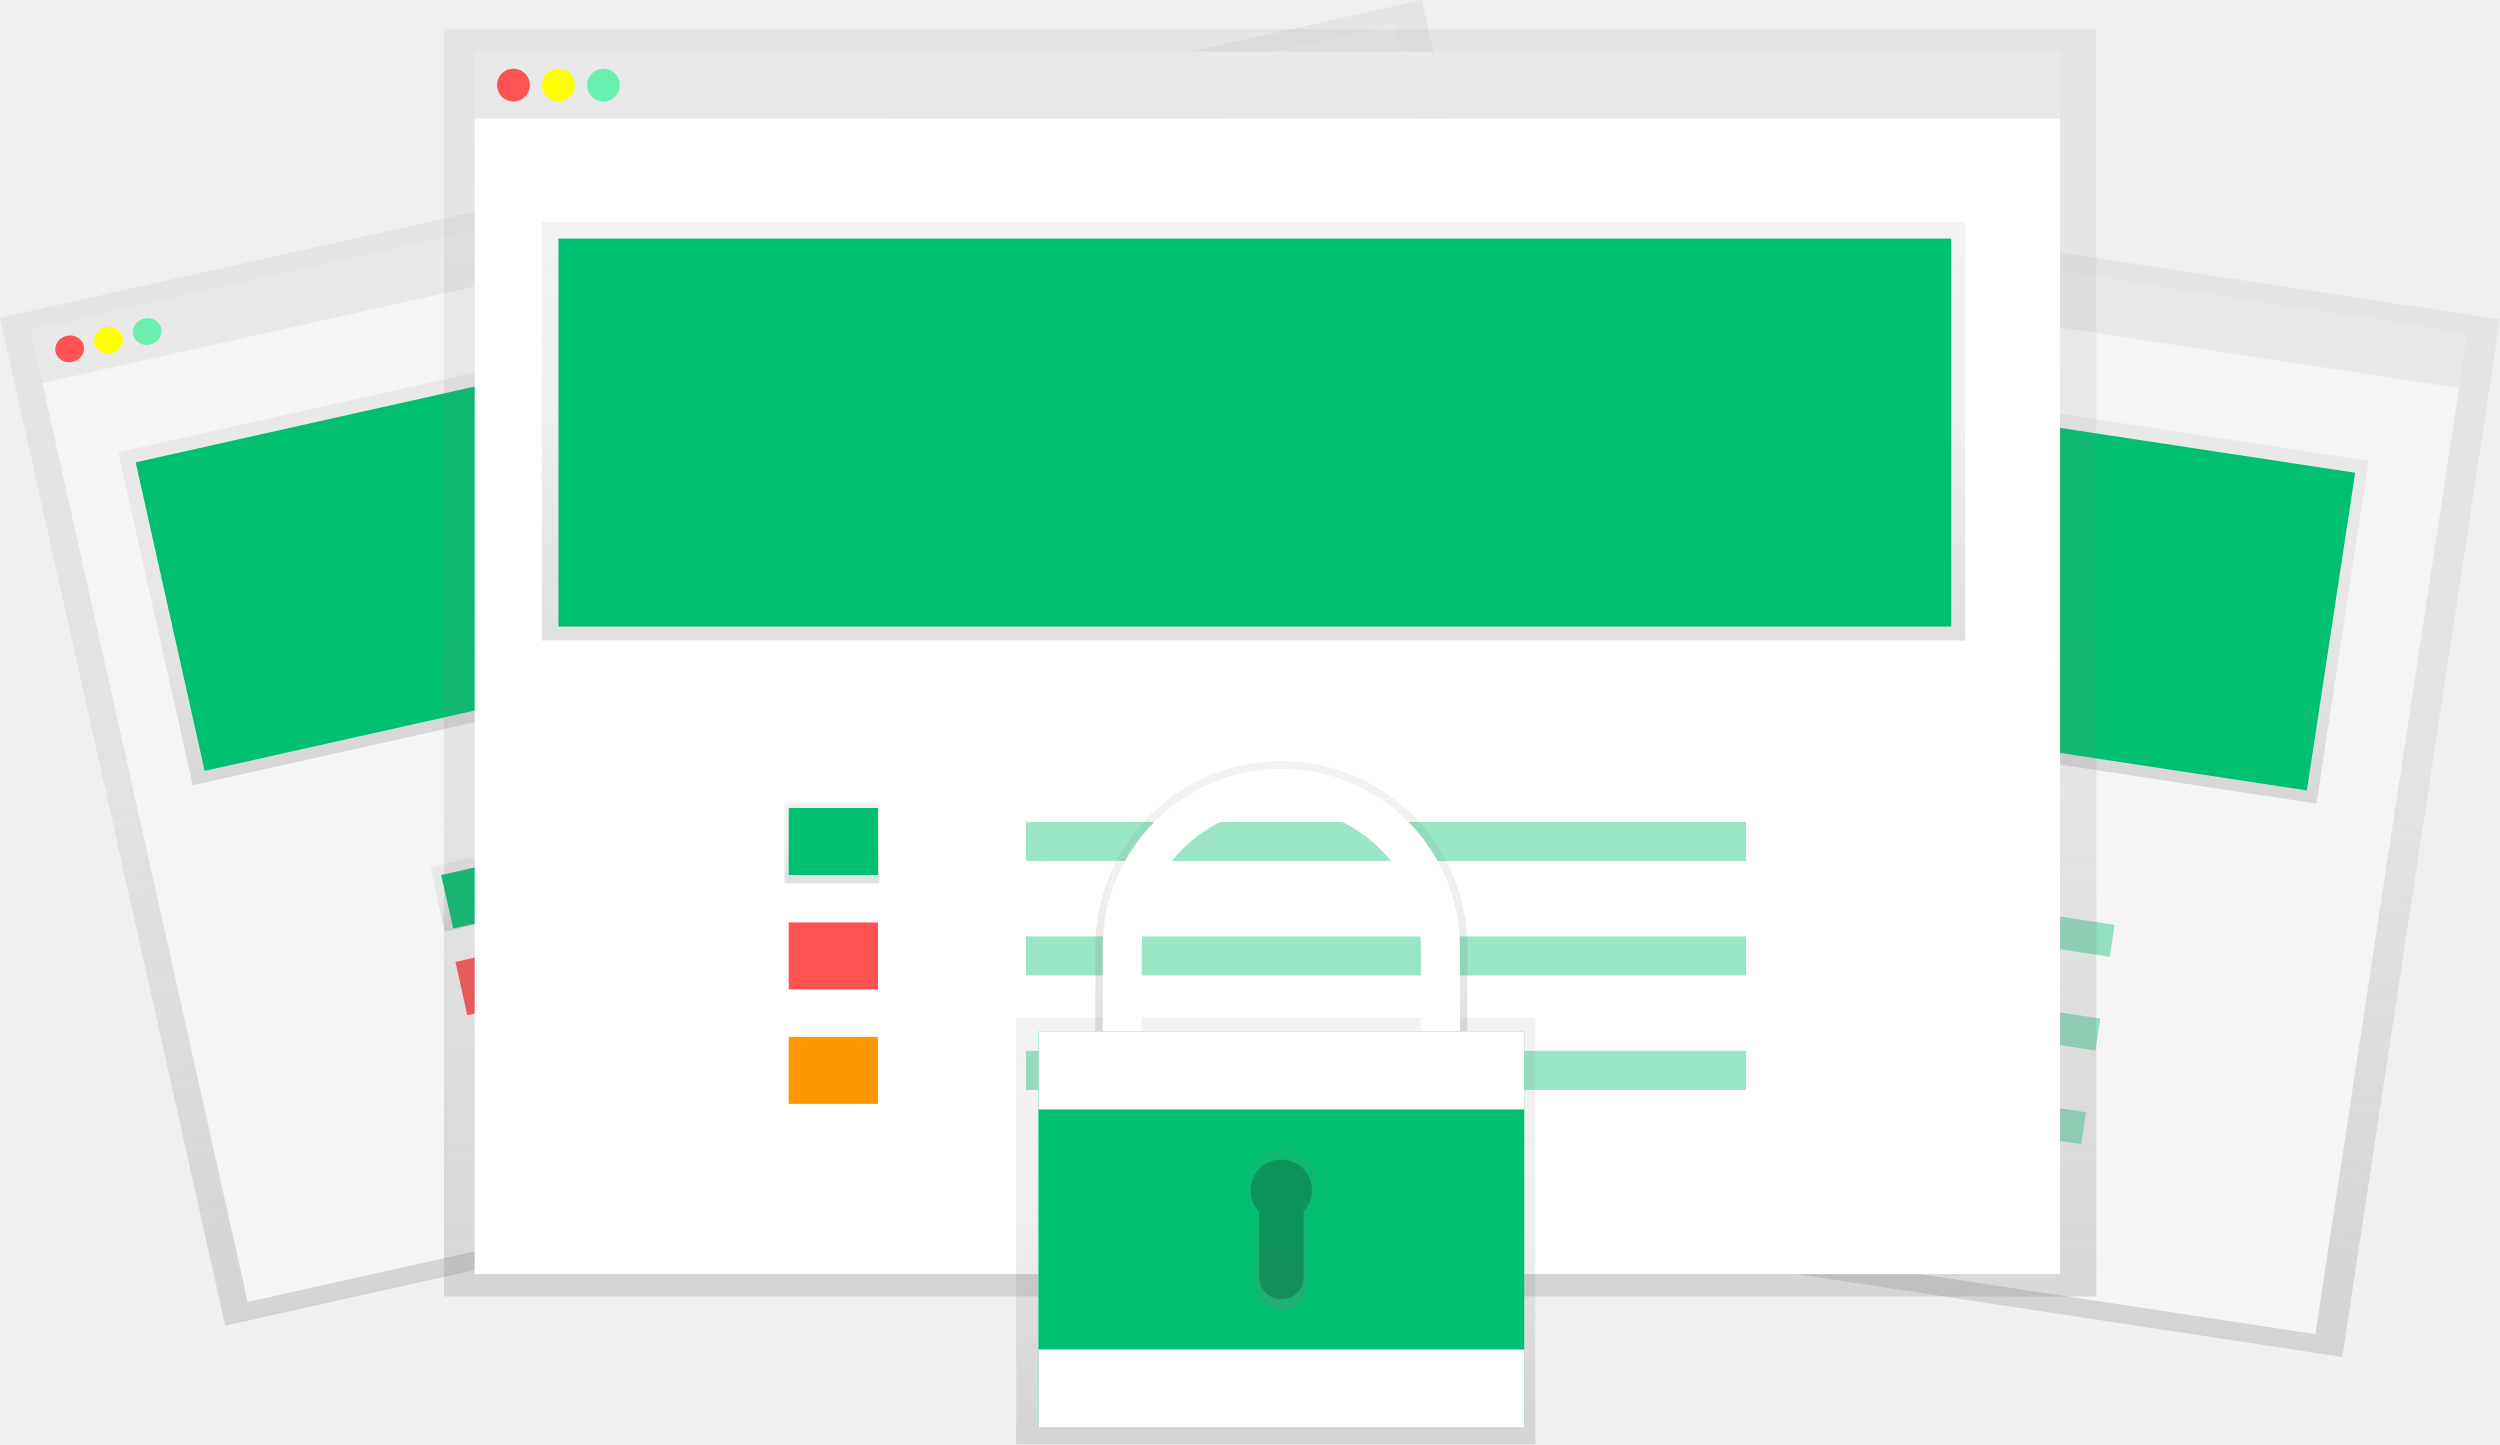
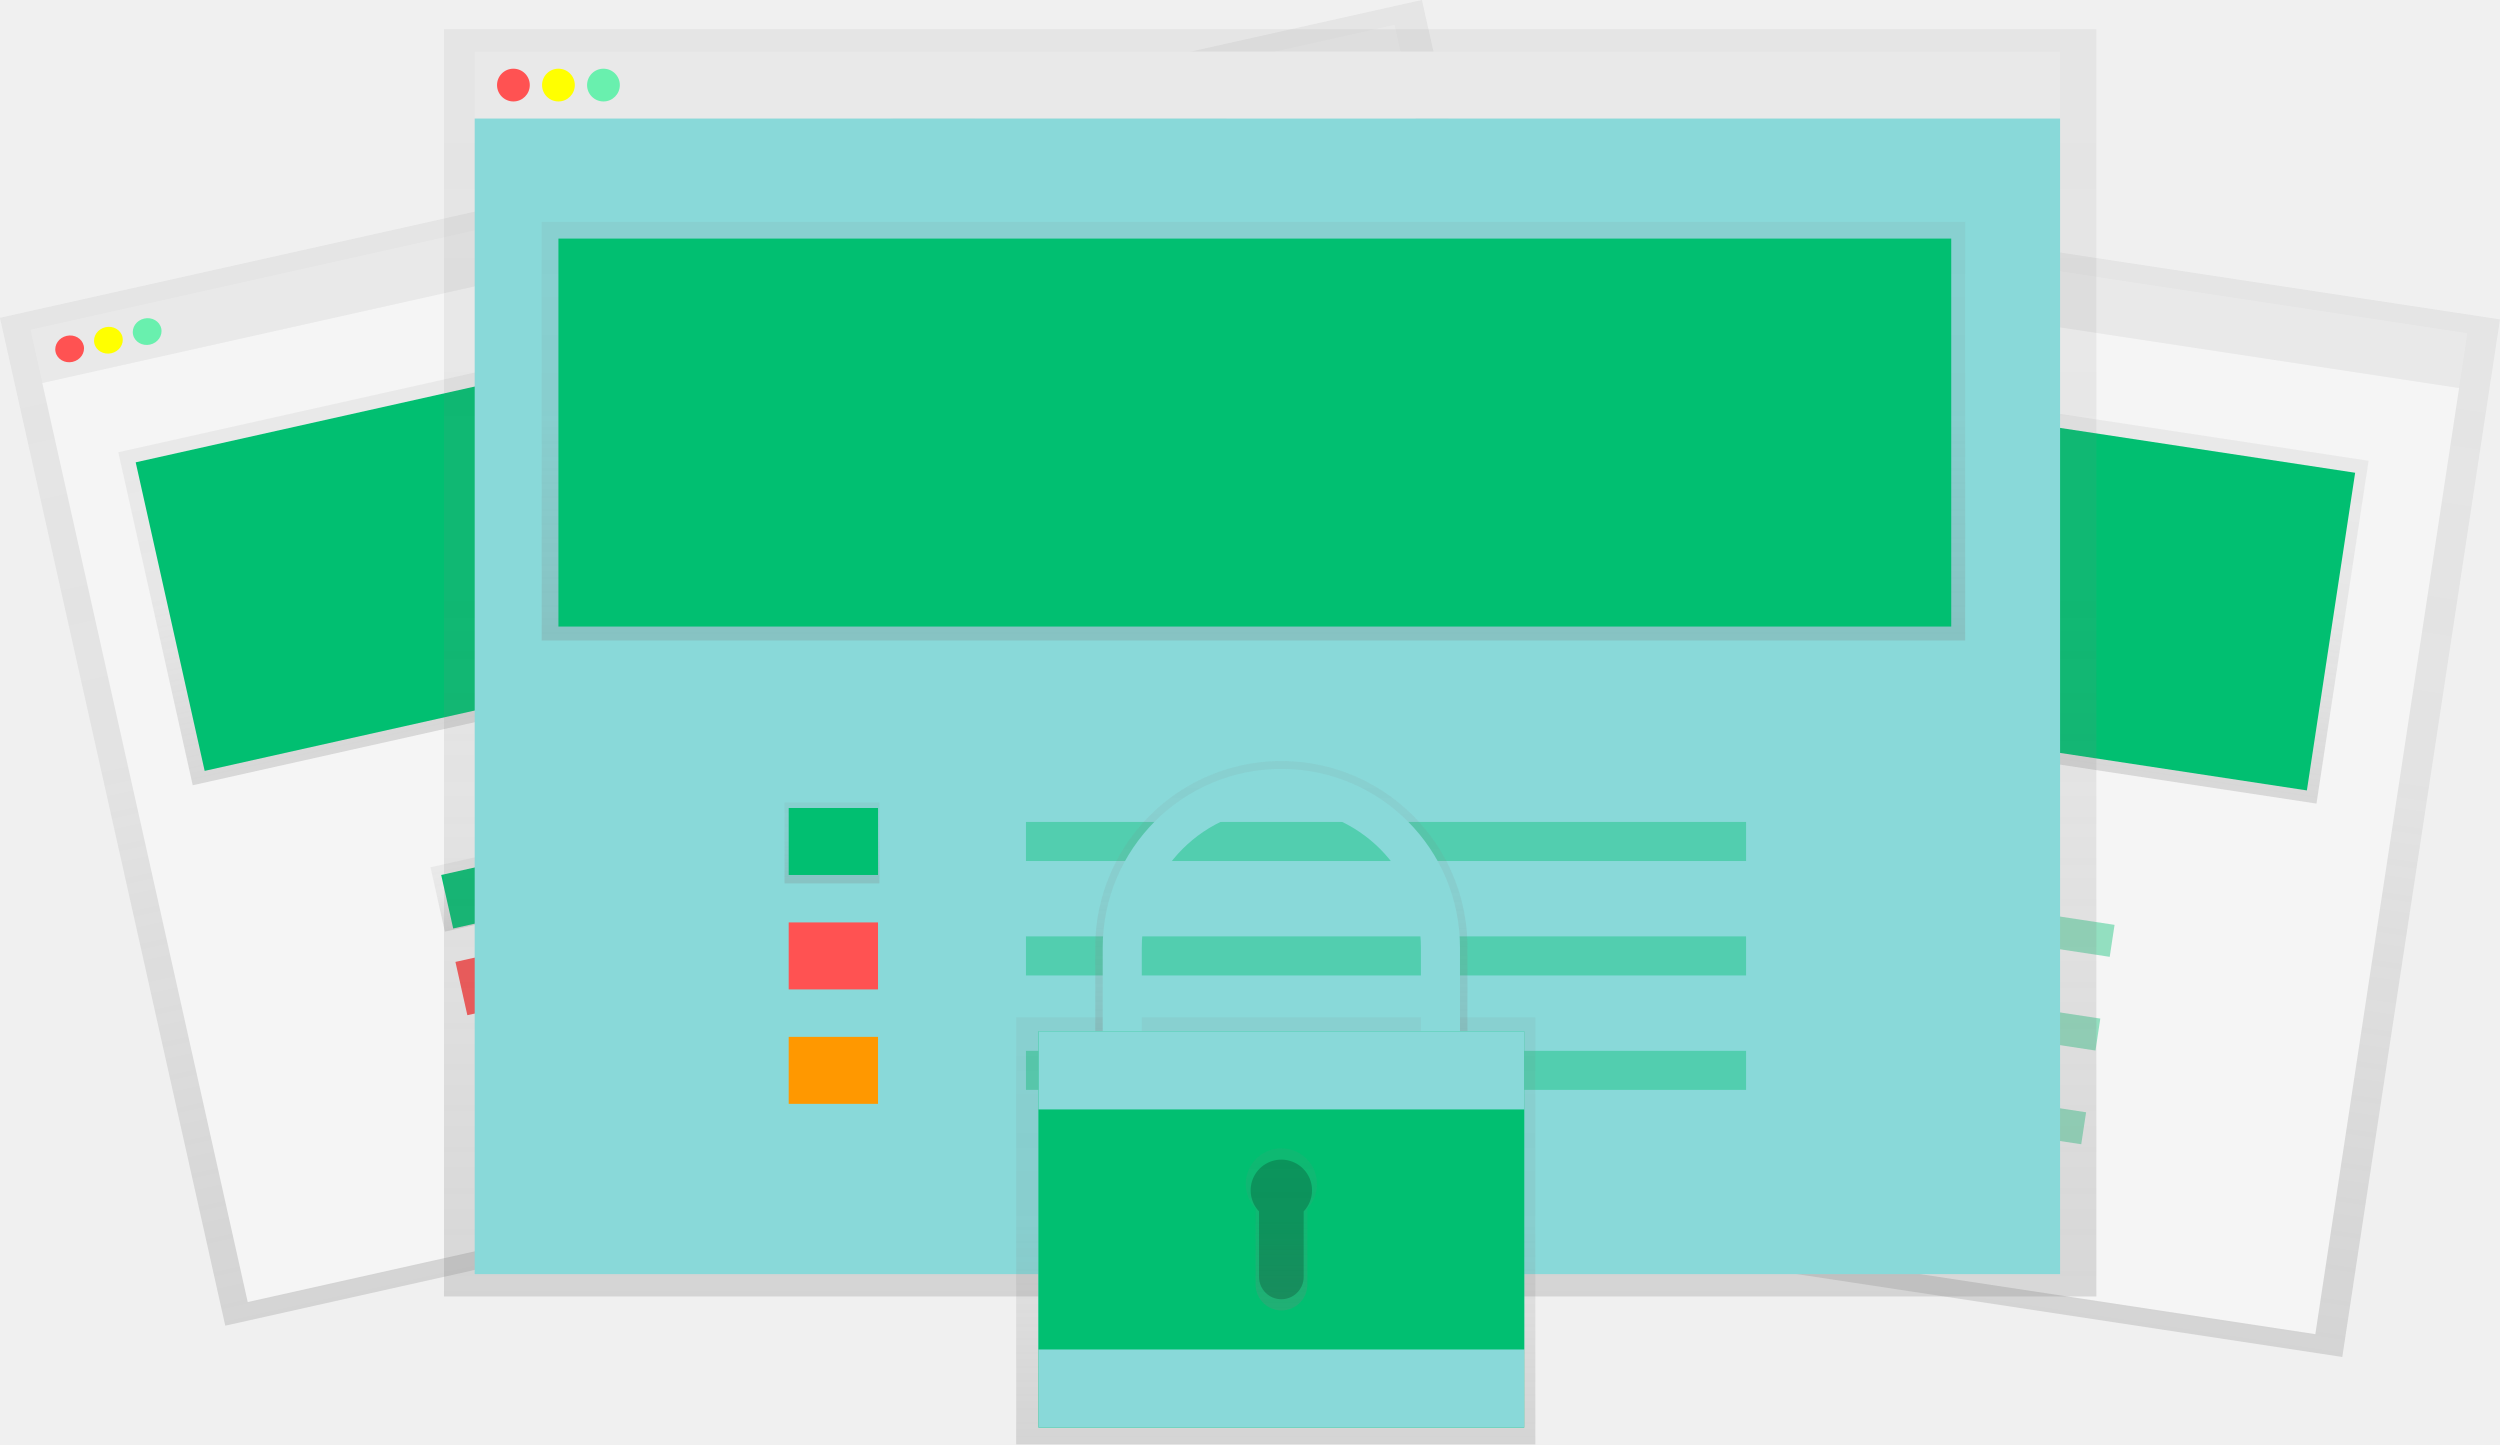
<svg xmlns="http://www.w3.org/2000/svg" xmlns:xlink="http://www.w3.org/1999/xlink" id="ffa0e257-4b46-4632-a8d6-93195cbf254d" data-name="Layer 1" width="895.68" height="517.48" viewBox="0 0 895.68 517.48">
  <defs>
    <linearGradient id="74471b12-b6be-488b-b2aa-2815e91483d9" x1="790.94" y1="640.76" x2="790.94" y2="264.76" gradientTransform="translate(1229.99 -336.2) rotate(90)" gradientUnits="userSpaceOnUse">
      <stop offset="0" stop-color="gray" stop-opacity="0.25" />
      <stop offset="0.54" stop-color="gray" stop-opacity="0.12" />
      <stop offset="1" stop-color="gray" stop-opacity="0.1" />
    </linearGradient>
    <linearGradient id="f5c756da-9879-448e-9194-9478f83d355f" x1="785.97" y1="446.14" x2="785.97" y2="321.91" gradientTransform="translate(1166.67 -399.94) rotate(90)" xlink:href="#74471b12-b6be-488b-b2aa-2815e91483d9" />
    <linearGradient id="5c9be04e-db0f-4829-87c1-2cfa193e30b8" x1="660.92" y1="518.19" x2="660.92" y2="494.17" gradientTransform="translate(1146.84 -172.9) rotate(90)" xlink:href="#74471b12-b6be-488b-b2aa-2815e91483d9" />
    <linearGradient id="b92f3a53-b4d2-4abd-916c-aeb632188996" x1="433.66" y1="605.23" x2="433.66" y2="235.23" gradientTransform="translate(13.58 8.51)" xlink:href="#74471b12-b6be-488b-b2aa-2815e91483d9" />
    <linearGradient id="44577794-7f8e-40ae-89fc-019e5bfac17e" x1="428.36" y1="413.71" x2="428.36" y2="291.46" gradientTransform="translate(-1.05 11.3)" xlink:href="#74471b12-b6be-488b-b2aa-2815e91483d9" />
    <linearGradient id="666bb7d3-84d0-4835-ad07-c313c2384f21" x1="295.22" y1="484.61" x2="295.22" y2="460.98" gradientTransform="translate(28.38 37.45)" xlink:href="#74471b12-b6be-488b-b2aa-2815e91483d9" />
    <linearGradient id="59939605-05af-4a9a-9980-f700897f3f8b" x1="455.07" y1="464.48" x2="455.07" y2="10.48" gradientTransform="matrix(1, 0, 0, 1, 0, 0)" xlink:href="#74471b12-b6be-488b-b2aa-2815e91483d9" />
    <linearGradient id="6c0ba2ee-2d81-48f4-b4cf-f21b525fcc13" x1="449.07" y1="229.48" x2="449.07" y2="79.48" gradientTransform="matrix(1, 0, 0, 1, 0, 0)" xlink:href="#74471b12-b6be-488b-b2aa-2815e91483d9" />
    <linearGradient id="45b0c09d-2995-447e-8cb2-7f6b59b5e20c" x1="298.07" y1="316.48" x2="298.07" y2="287.48" gradientTransform="matrix(1, 0, 0, 1, 0, 0)" xlink:href="#74471b12-b6be-488b-b2aa-2815e91483d9" />
    <linearGradient id="e5b0a96a-81f6-4370-afe3-5a7d6a35b55e" x1="457.07" y1="517.48" x2="457.07" y2="364.48" gradientTransform="matrix(1, 0, 0, 1, 0, 0)" xlink:href="#74471b12-b6be-488b-b2aa-2815e91483d9" />
    <linearGradient id="a1850e5a-cf77-4889-926a-0125112ab273" x1="611.23" y1="564.74" x2="611.23" y2="464.74" gradientTransform="matrix(1, 0, 0, 1, 0, 0)" xlink:href="#74471b12-b6be-488b-b2aa-2815e91483d9" />
    <linearGradient id="66998849-614e-4d8a-b9ff-f14bbc588ed8" x1="611.23" y1="660.74" x2="611.23" y2="602.74" gradientTransform="matrix(1, 0, 0, 1, 0, 0)" xlink:href="#74471b12-b6be-488b-b2aa-2815e91483d9" />
  </defs>
  <rect x="792.23" y="49.92" width="19.88" height="470.41" transform="translate(247.6 844.09) rotate(-81.36)" fill="#f5f5f5" />
  <rect x="589.23" y="209.59" width="376" height="490.29" transform="translate(58.72 963.57) rotate(-81.36)" fill="url(#74471b12-b6be-488b-b2aa-2815e91483d9)" />
  <rect x="603.48" y="229.23" width="342.87" height="470.41" transform="translate(47.16 969.52) rotate(-81.36)" fill="#f5f5f5" />
  <circle cx="580.99" cy="251.51" r="4.86" transform="translate(92.88 596.86) rotate(-81.36)" fill="#ff5252" />
  <circle cx="594.2" cy="253.52" r="4.86" transform="translate(102.12 611.62) rotate(-81.36)" fill="#ff0" />
  <circle cx="607.41" cy="255.53" r="4.86" transform="translate(111.36 626.39) rotate(-81.36)" fill="#69f0ae" />
  <rect x="720.53" y="174.84" width="124.23" height="422.38" transform="translate(131.25 910.54) rotate(-81.36)" fill="url(#f5c756da-9879-448e-9194-9478f83d355f)" />
  <rect x="576.36" y="328.95" width="413.27" height="115.12" transform="translate(-85.2 -304.51) rotate(8.64)" fill="#01bf71" />
  <rect x="628.65" y="473.94" width="24.02" height="28.16" transform="translate(-90.24 856.82) rotate(-81.36)" fill="url(#5c9be04e-db0f-4829-87c1-2cfa193e30b8)" />
  <rect x="627.88" y="477.73" width="26.5" height="19.88" transform="translate(-71.61 -282.05) rotate(8.64)" fill="#01bf71" />
  <rect x="622.77" y="511.3" width="26.5" height="19.88" transform="translate(-66.63 -280.9) rotate(8.64)" fill="#ff5252" />
  <rect x="617.67" y="544.87" width="26.5" height="19.88" transform="translate(-61.64 -279.75) rotate(8.64)" fill="#ff9800" />
  <rect x="696.41" y="506.51" width="213.67" height="11.59" transform="translate(-66.07 -306.13) rotate(8.64)" fill="#01bf71" opacity="0.4" />
  <rect x="691.31" y="540.08" width="213.67" height="11.59" transform="translate(-61.09 -304.98) rotate(8.64)" fill="#01bf71" opacity="0.4" />
  <rect x="686.21" y="573.65" width="213.67" height="11.59" transform="translate(-56.1 -303.83) rotate(8.64)" fill="#01bf71" opacity="0.4" />
  <rect x="159.15" y="254.51" width="500.84" height="19.56" transform="translate(-199.95 -95.55) rotate(-12.6)" fill="#f5f5f5" />
  <rect x="186.23" y="243.74" width="522" height="370" transform="translate(-234.92 -83.38) rotate(-12.6)" fill="url(#b92f3a53-b4d2-4abd-916c-aeb632188996)" />
  <rect x="198.08" y="269.78" width="500.84" height="337.4" transform="translate(-237.01 -82.86) rotate(-12.6)" fill="#f5f5f5" />
  <ellipse cx="177.11" cy="316.25" rx="5.17" ry="4.78" transform="translate(-216.88 -145.01) rotate(-12.6)" fill="#ff5252" />
  <ellipse cx="191" cy="313.15" rx="5.17" ry="4.78" transform="translate(-215.87 -142.05) rotate(-12.6)" fill="#ff0" />
  <ellipse cx="204.88" cy="310.05" rx="5.17" ry="4.78" transform="translate(-214.86 -139.1) rotate(-12.6)" fill="#69f0ae" />
  <rect x="202.46" y="302.76" width="449.7" height="122.25" transform="translate(-221.25 -89.28) rotate(-12.6)" fill="url(#44577794-7f8e-40ae-89fc-019e5bfac17e)" />
  <rect x="207.83" y="307.54" width="440" height="113.28" transform="translate(-221.3 -89.16) rotate(-12.6)" fill="#01bf71" />
  <rect x="308.61" y="498.42" width="29.98" height="23.63" transform="translate(-255.67 -108.38) rotate(-12.6)" fill="url(#666bb7d3-84d0-4835-ad07-c313c2384f21)" />
  <rect x="309.83" y="499.96" width="28.22" height="19.56" transform="matrix(0.98, -0.22, 0.22, 0.98, -255.56, -108.32)" fill="#01bf71" />
  <rect x="317.12" y="532.57" width="28.22" height="19.56" transform="translate(-262.49 -105.94) rotate(-12.6)" fill="#ff5252" />
  <rect x="324.41" y="565.18" width="28.22" height="19.56" transform="matrix(0.98, -0.22, 0.22, 0.98, -269.43, -103.57)" fill="#ff9800" />
  <rect x="380.57" y="465.95" width="227.49" height="11.41" transform="translate(-243.14 -72.07) rotate(-12.6)" fill="#01bf71" opacity="0.4" />
  <rect x="387.86" y="498.56" width="227.49" height="11.41" transform="translate(-250.08 -69.69) rotate(-12.6)" fill="#01bf71" opacity="0.4" />
  <rect x="395.15" y="531.17" width="227.49" height="11.41" transform="translate(-257.02 -67.32) rotate(-12.6)" fill="#01bf71" opacity="0.4" />
  <rect x="170.07" y="18.48" width="568" height="24" fill="#f5f5f5" />
  <rect x="159.07" y="10.48" width="592" height="454" fill="url(#59939605-05af-4a9a-9980-f700897f3f8b)" />
-   <rect x="170.07" y="42.48" width="568" height="414" fill="#fff" />
+   <rect x="170.07" y="42.48" width="568" height="414" fill="#89d9d9" />
  <circle cx="183.94" cy="30.48" r="5.87" fill="#ff5252" />
  <circle cx="200.07" cy="30.48" r="5.87" fill="#ff0" />
  <circle cx="216.2" cy="30.48" r="5.87" fill="#69f0ae" />
  <rect x="194.07" y="79.48" width="510" height="150" fill="url(#6c0ba2ee-2d81-48f4-b4cf-f21b525fcc13)" />
  <rect x="200.07" y="85.48" width="499" height="139" fill="#01bf71" />
  <rect x="281.07" y="287.48" width="34" height="29" fill="url(#45b0c09d-2995-447e-8cb2-7f6b59b5e20c)" />
  <rect x="282.57" y="289.48" width="32" height="24" fill="#01bf71" />
  <rect x="282.57" y="330.48" width="32" height="24" fill="#ff5252" />
  <rect x="282.57" y="371.48" width="32" height="24" fill="#ff9800" />
  <rect x="367.57" y="294.48" width="258" height="14" fill="#01bf71" opacity="0.4" />
  <rect x="367.57" y="335.48" width="258" height="14" fill="#01bf71" opacity="0.4" />
  <rect x="367.57" y="376.48" width="258" height="14" fill="#01bf71" opacity="0.4" />
  <rect x="364.07" y="364.48" width="186" height="153" fill="url(#e5b0a96a-81f6-4370-afe3-5a7d6a35b55e)" />
  <path d="M559.15,531.41a52.08,52.08,0,0,1,104.17,0v33.33H677.9V531.41a66.67,66.67,0,1,0-133.33,0v33.33h14.58Z" transform="translate(-152.16 -191.26)" fill="url(#a1850e5a-cf77-4889-926a-0125112ab273)" />
-   <path d="M561.23,530.74a50,50,0,0,1,100,0v32h14v-32a64,64,0,0,0-128,0v32h14Z" transform="translate(-152.16 -191.26)" fill="#fff" />
+   <path d="M561.23,530.74a50,50,0,0,1,100,0v32h14v-32a64,64,0,0,0-128,0v32h14Z" transform="translate(-152.16 -191.26)" fill="#89d9d9" />
  <rect x="372.07" y="369.48" width="174" height="142" fill="#01bf71" />
-   <rect x="372.07" y="369.48" width="174" height="142" fill="#fff" />
+   <rect x="372.07" y="369.48" width="174" height="142" fill="#89d9d9" />
  <rect x="372.07" y="397.48" width="174" height="86" fill="#01bf71" />
  <path d="M624,615.5a12.76,12.76,0,1,0-22,8.74v27.22a9.28,9.28,0,0,0,18.56,0V624.24A12.7,12.7,0,0,0,624,615.5Z" transform="translate(-152.16 -191.26)" fill="url(#66998849-614e-4d8a-b9ff-f14bbc588ed8)" />
  <path d="M622.23,617.74a11,11,0,1,0-19,7.53v23.47a8,8,0,1,0,16,0V625.27A11,11,0,0,0,622.23,617.74Z" transform="translate(-152.16 -191.26)" opacity="0.2" />
</svg>
